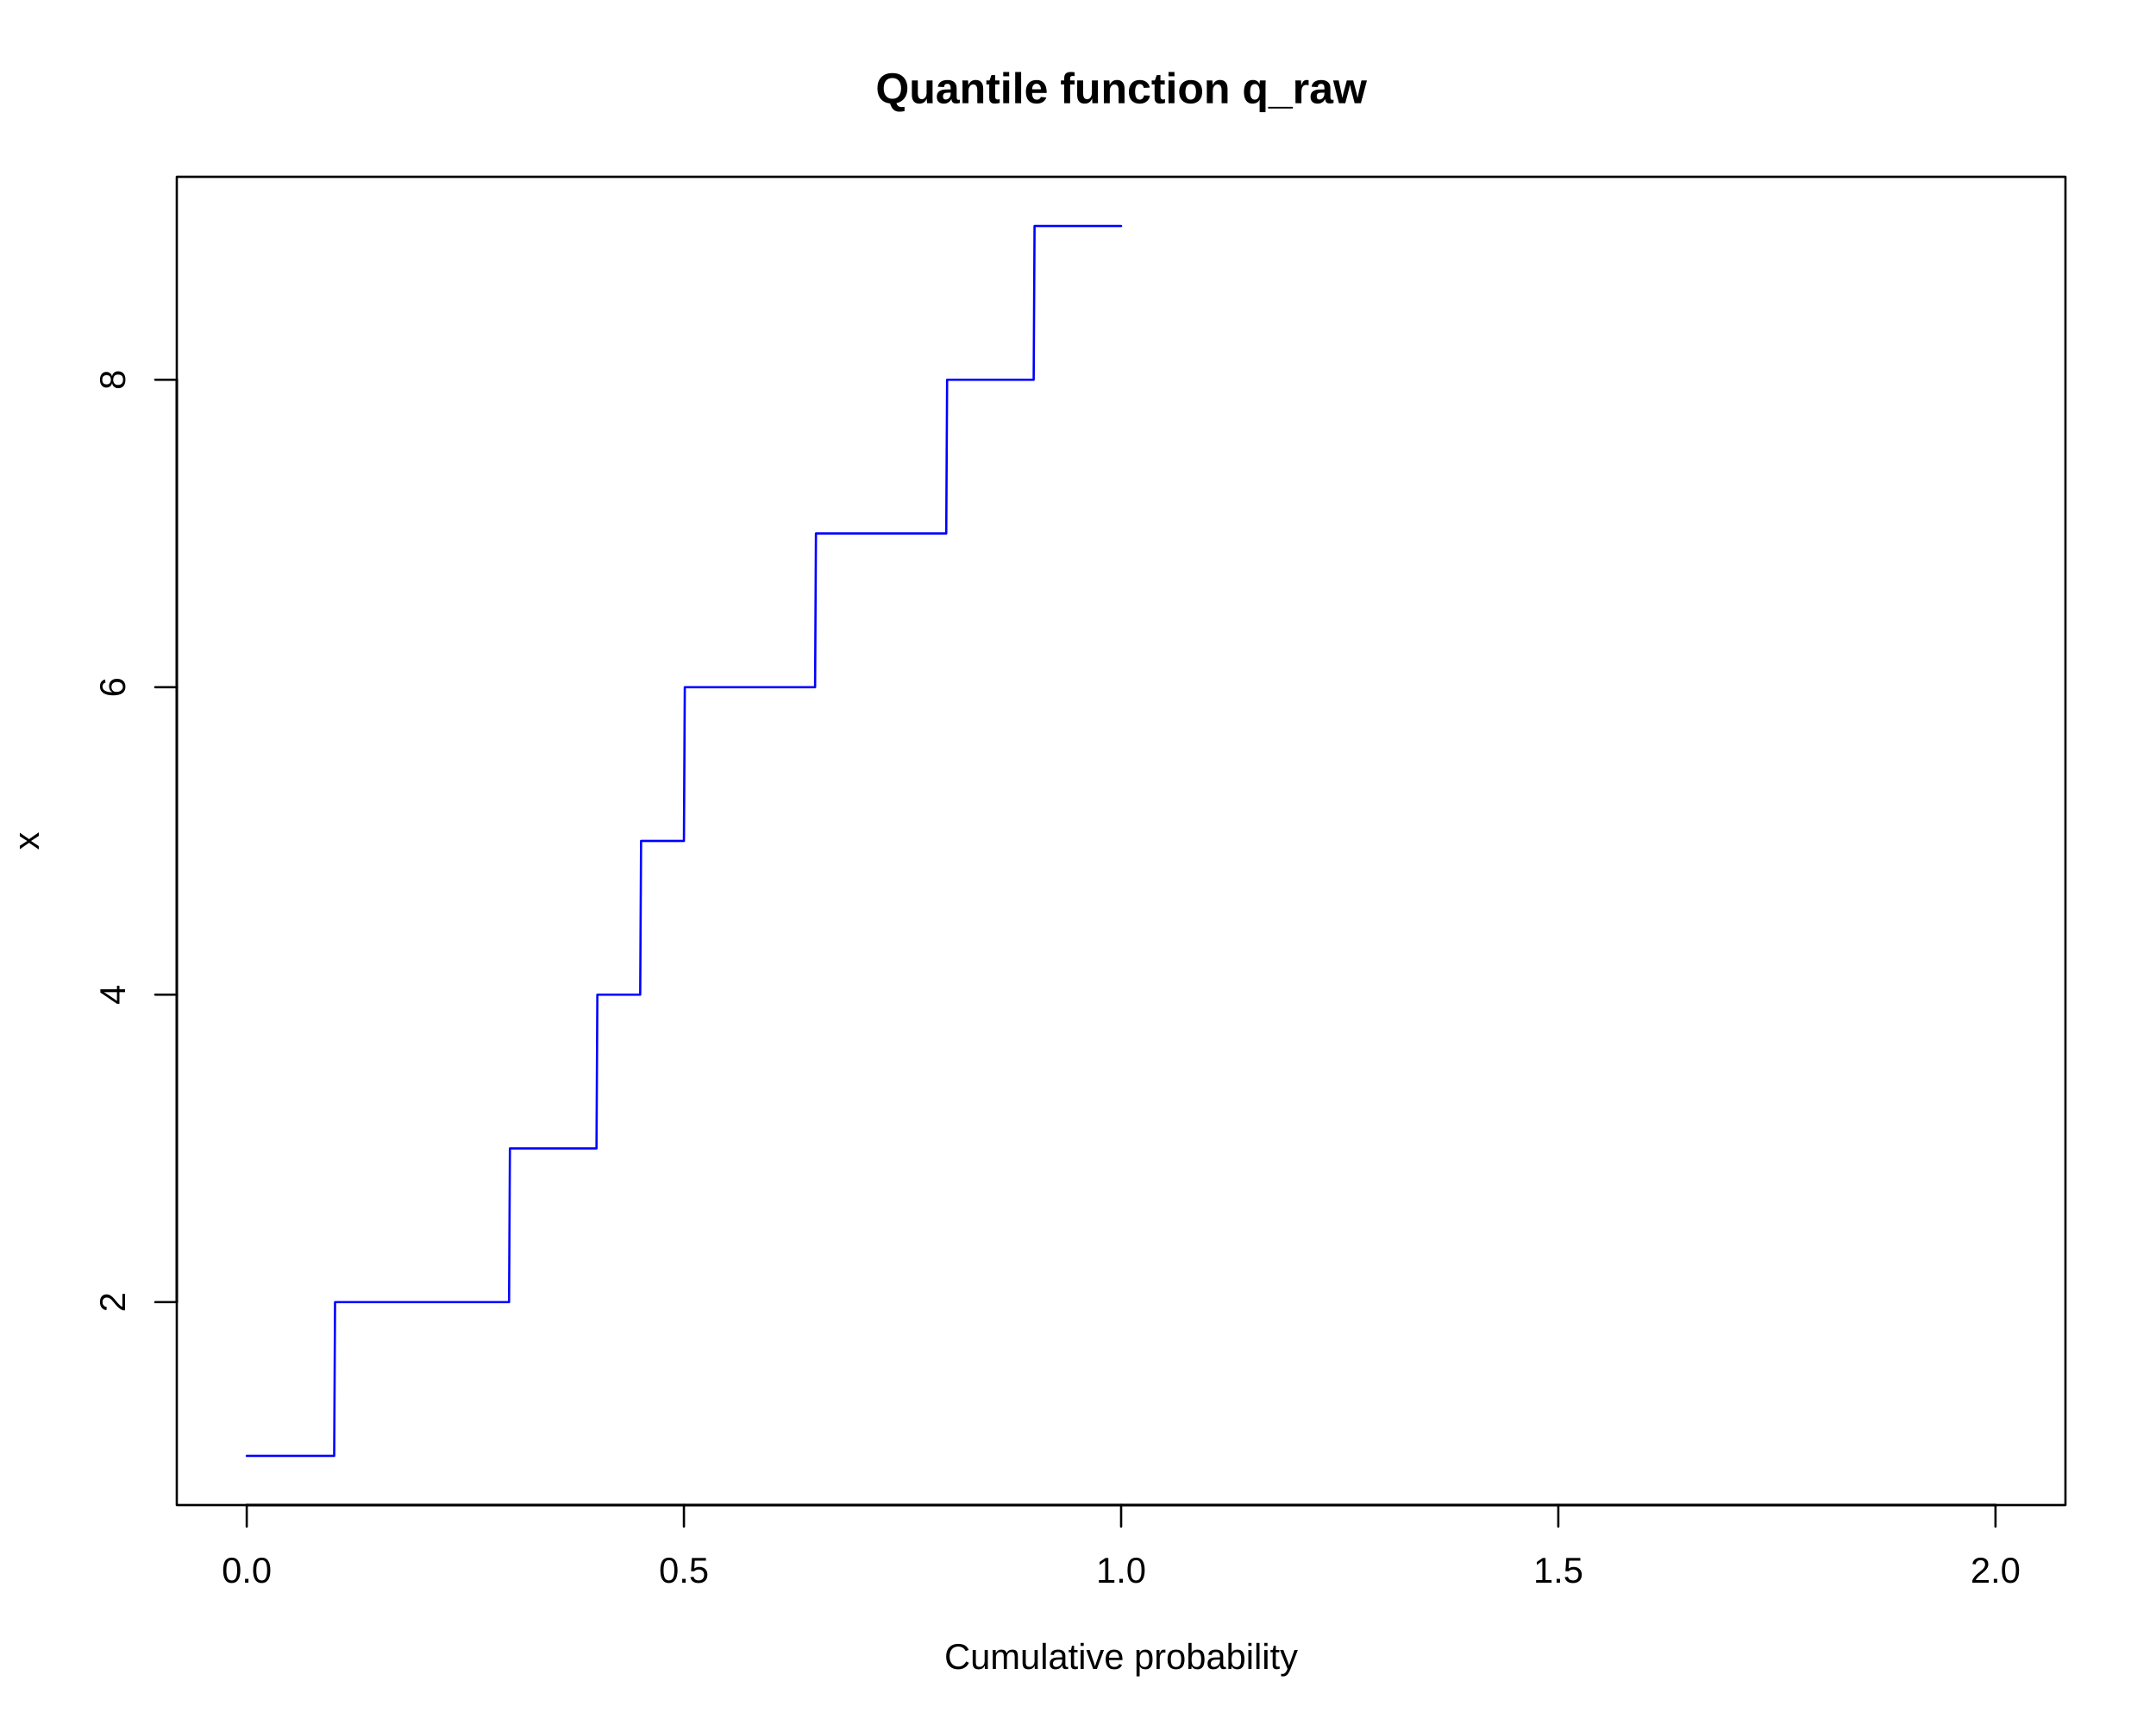
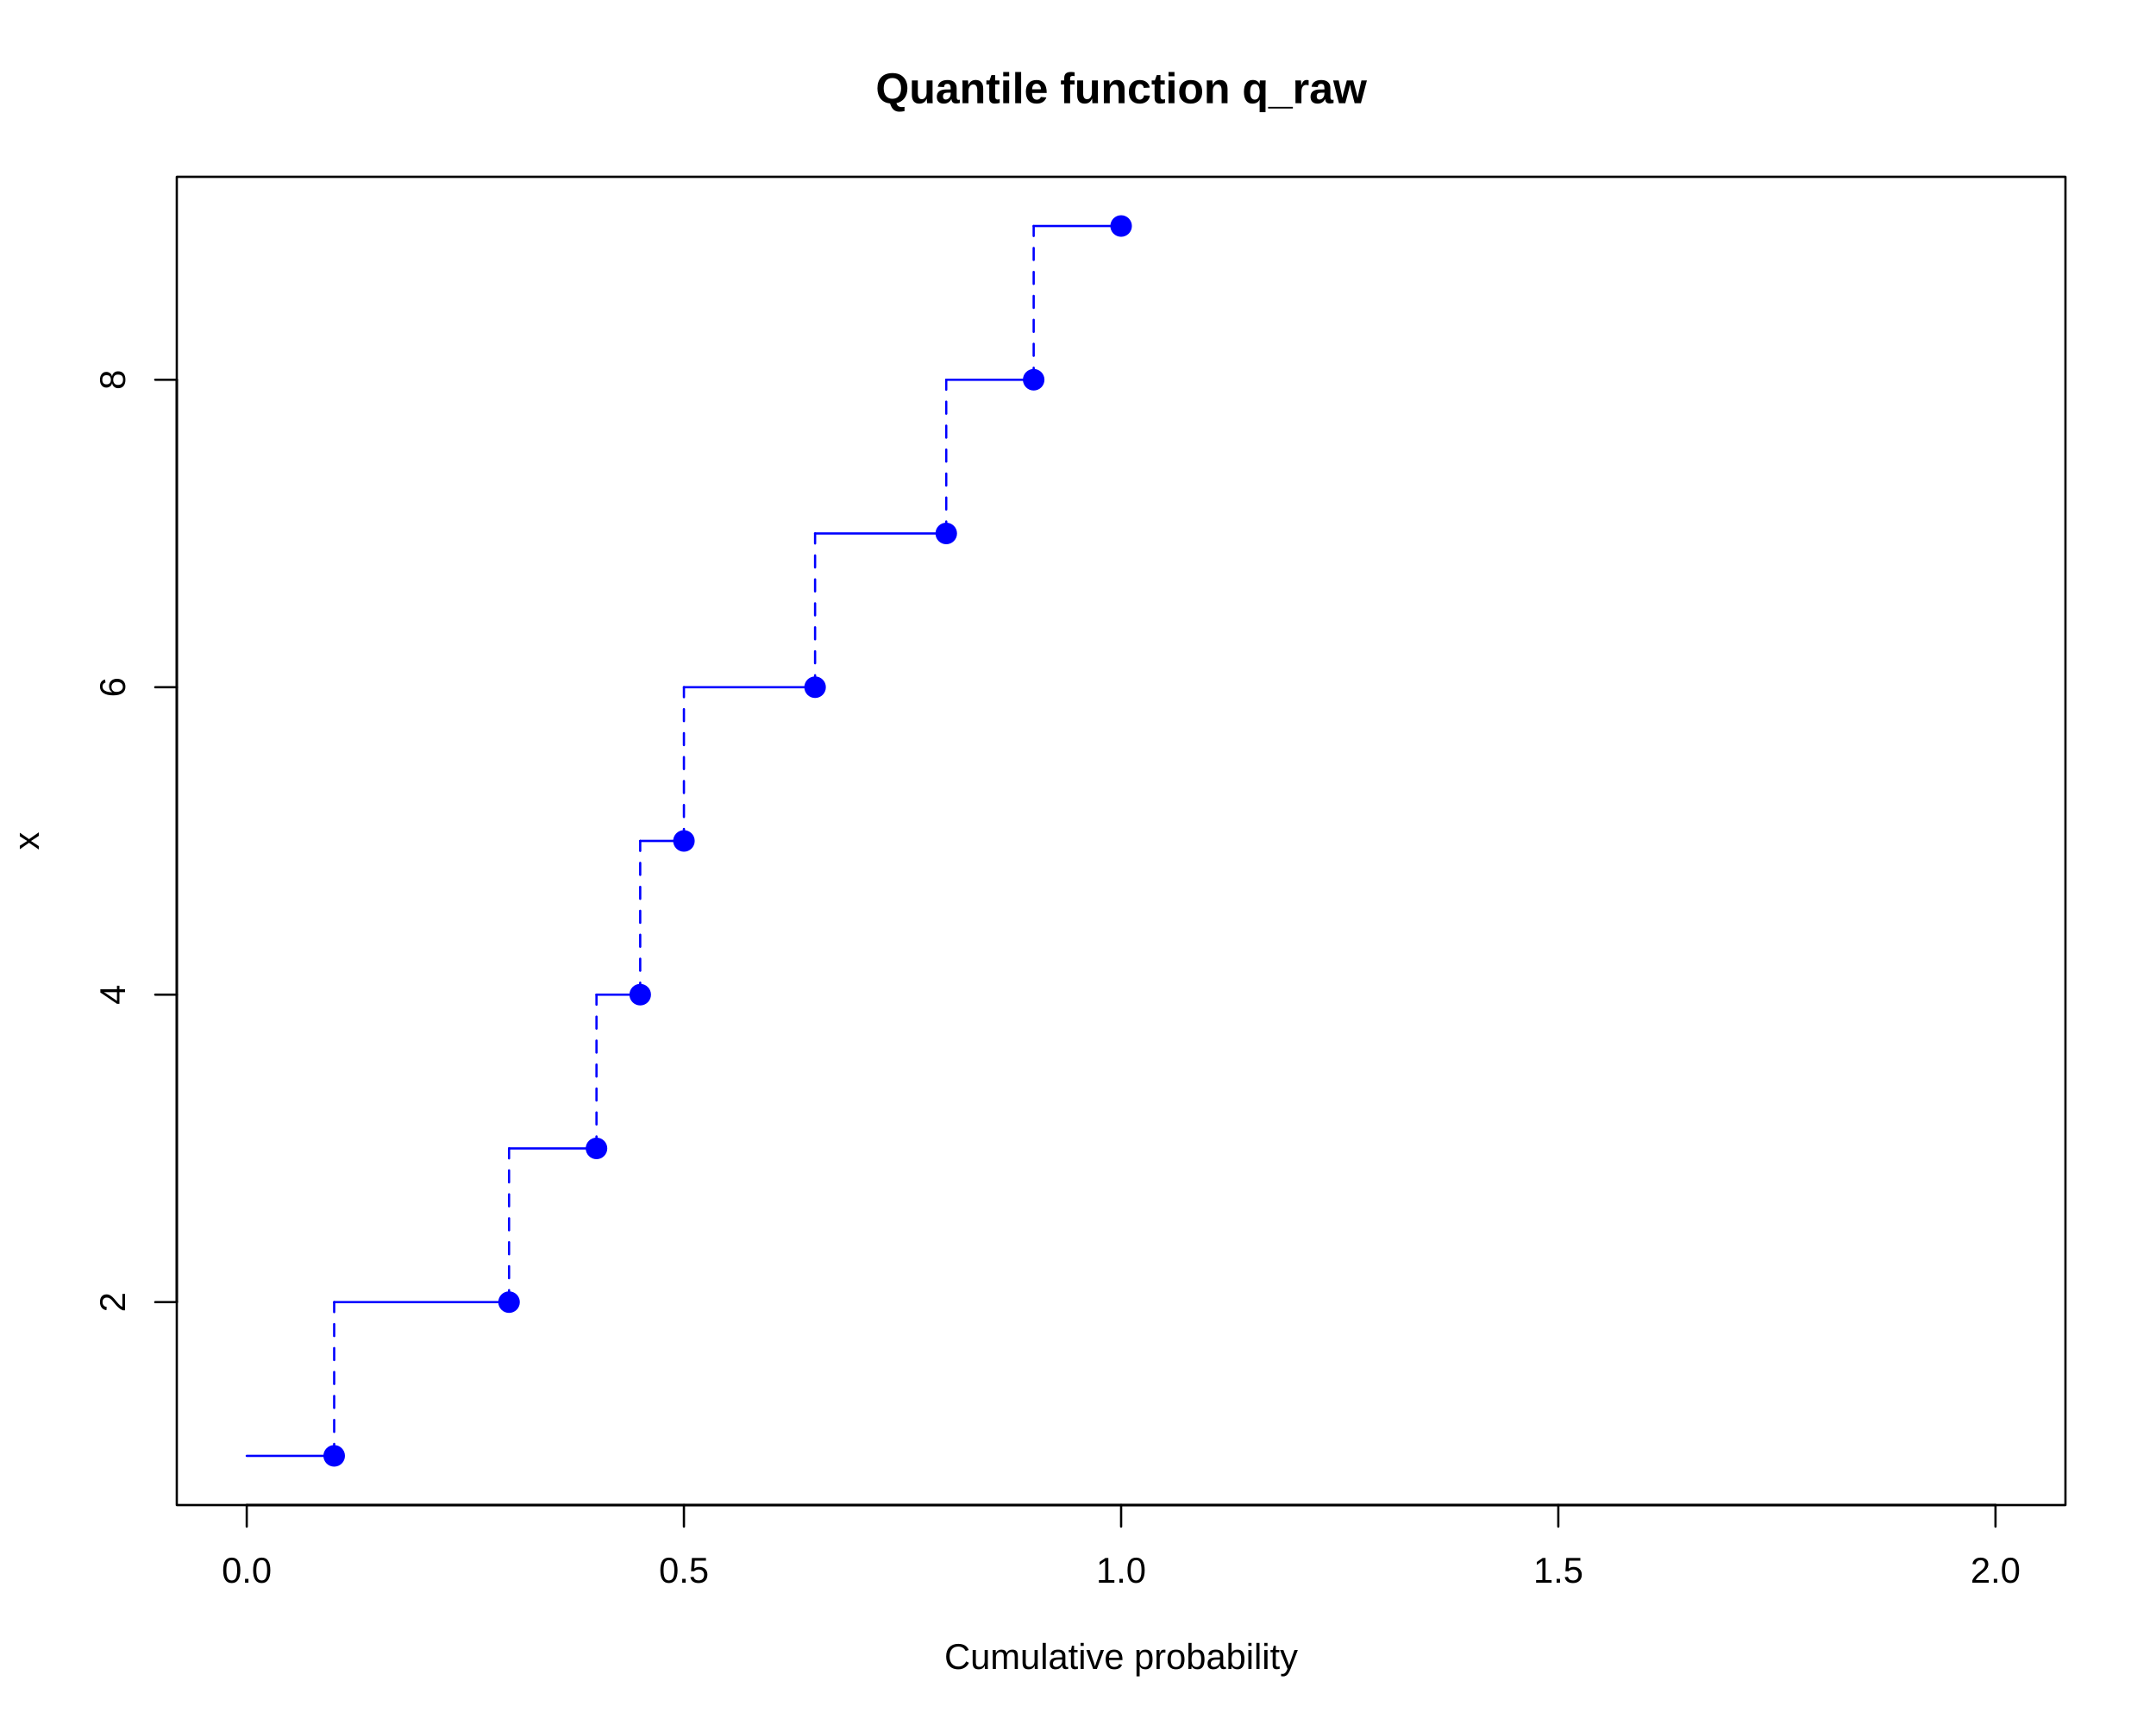
<svg xmlns="http://www.w3.org/2000/svg" viewBox="0 0 720.00 576.00">
  <defs>
    <style type="text/css">
    line, polyline, polygon, path, rect, circle {
      fill: none;
      stroke: #000000;
      stroke-linecap: round;
      stroke-linejoin: round;
      stroke-miterlimit: 10.00;
    }
  </style>
  </defs>
  <rect width="100%" height="100%" style="stroke: none; fill: #FFFFFF;" />
+   <line x1="82.40" y1="502.56" x2="666.40" y2="502.56" style="stroke-width: 0.75;" />
+   <line x1="82.40" y1="502.56" x2="82.40" y2="509.76" style="stroke-width: 0.75;" />
+   <line x1="228.40" y1="502.56" x2="228.40" y2="509.76" style="stroke-width: 0.75;" />
+   <line x1="374.40" y1="502.56" x2="374.40" y2="509.76" style="stroke-width: 0.75;" />
+   <line x1="520.40" y1="502.56" x2="520.40" y2="509.76" style="stroke-width: 0.75;" />
+   <line x1="666.40" y1="502.56" x2="666.40" y2="509.76" style="stroke-width: 0.75;" />
+   <text x="74.06" y="528.48" style="font-size: 12.00px; font-family: Liberation Sans;" textLength="16.67px" lengthAdjust="spacingAndGlyphs">0.0</text>
+   <text x="220.06" y="528.48" style="font-size: 12.00px; font-family: Liberation Sans;" textLength="16.67px" lengthAdjust="spacingAndGlyphs">0.5</text>
+   <text x="366.06" y="528.48" style="font-size: 12.00px; font-family: Liberation Sans;" textLength="16.67px" lengthAdjust="spacingAndGlyphs">1.0</text>
+   <text x="512.06" y="528.48" style="font-size: 12.00px; font-family: Liberation Sans;" textLength="16.67px" lengthAdjust="spacingAndGlyphs">1.5</text>
+   <text x="658.06" y="528.48" style="font-size: 12.00px; font-family: Liberation Sans;" textLength="16.67px" lengthAdjust="spacingAndGlyphs">2.0</text>
+   <line x1="59.04" y1="434.80" x2="59.04" y2="126.80" style="stroke-width: 0.75;" />
+   <line x1="59.04" y1="434.80" x2="51.84" y2="434.80" style="stroke-width: 0.75;" />
+   <line x1="59.04" y1="332.13" x2="51.84" y2="332.13" style="stroke-width: 0.75;" />
+   <line x1="59.04" y1="229.47" x2="51.84" y2="229.47" style="stroke-width: 0.75;" />
+   <line x1="59.04" y1="126.80" x2="51.84" y2="126.80" style="stroke-width: 0.75;" />
+   <text transform="translate(41.76,438.14) rotate(-90)" style="font-size: 12.00px; font-family: Liberation Sans;" textLength="6.67px" lengthAdjust="spacingAndGlyphs">2</text>
+   <text transform="translate(41.76,335.47) rotate(-90)" style="font-size: 12.00px; font-family: Liberation Sans;" textLength="6.67px" lengthAdjust="spacingAndGlyphs">4</text>
+   <text transform="translate(41.76,232.80) rotate(-90)" style="font-size: 12.00px; font-family: Liberation Sans;" textLength="6.67px" lengthAdjust="spacingAndGlyphs">6</text>
+   <text transform="translate(41.76,130.14) rotate(-90)" style="font-size: 12.00px; font-family: Liberation Sans;" textLength="6.67px" lengthAdjust="spacingAndGlyphs">8</text>
+   <polyline points="59.04,502.56 689.76,502.56 689.76,59.04 59.04,59.04 59.04,502.56 " style="stroke-width: 0.75;" />
+   <text x="292.43" y="34.47" style="font-size: 14.40px; font-weight: bold; font-family: Liberation Sans;" textLength="163.94px" lengthAdjust="spacingAndGlyphs">Quantile function q_raw</text>
+   <text x="315.37" y="557.28" style="font-size: 12.00px; font-family: Liberation Sans;" textLength="118.06px" lengthAdjust="spacingAndGlyphs">Cumulative probability</text>
+   <text transform="translate(12.96,283.80) rotate(-90)" style="font-size: 12.00px; font-family: Liberation Sans;" textLength="6.00px" lengthAdjust="spacingAndGlyphs">x</text>
  <defs>
    <clipPath id="cpNTkuMDR8Njg5Ljc2fDUwMi41Nnw1OS4wNA==">
      <rect x="59.04" y="59.04" width="630.72" height="443.52" />
    </clipPath>
  </defs>
-   <polyline points="82.40,486.13 82.69,486.13 82.98,486.13 83.28,486.13 83.57,486.13 83.86,486.13 84.15,486.13 84.44,486.13 84.74,486.13 85.03,486.13 85.32,486.13 85.61,486.13 85.90,486.13 86.20,486.13 86.49,486.13 86.78,486.13 87.07,486.13 87.36,486.13 87.66,486.13 87.95,486.13 88.24,486.13 88.53,486.13 88.82,486.13 89.12,486.13 89.41,486.13 89.70,486.13 89.99,486.13 90.28,486.13 90.58,486.13 90.87,486.13 91.16,486.13 91.45,486.13 91.74,486.13 92.04,486.13 92.33,486.13 92.62,486.13 92.91,486.13 93.20,486.13 93.50,486.13 93.79,486.13 94.08,486.13 94.37,486.13 94.66,486.13 94.96,486.13 95.25,486.13 95.54,486.13 95.83,486.13 96.12,486.13 96.42,486.13 96.71,486.13 97.00,486.13 97.29,486.13 97.58,486.13 97.88,486.13 98.17,486.13 98.46,486.13 98.75,486.13 99.04,486.13 99.34,486.13 99.63,486.13 99.92,486.13 100.21,486.13 100.50,486.13 100.80,486.13 101.09,486.13 101.38,486.13 101.67,486.13 101.96,486.13 102.26,486.13 102.55,486.13 102.84,486.13 103.13,486.13 103.42,486.13 103.72,486.13 104.01,486.13 104.30,486.13 104.59,486.13 104.88,486.13 105.18,486.13 105.47,486.13 105.76,486.13 106.05,486.13 106.34,486.13 106.64,486.13 106.93,486.13 107.22,486.13 107.51,486.13 107.80,486.13 108.10,486.13 108.39,486.13 108.68,486.13 108.97,486.13 109.26,486.13 109.56,486.13 109.85,486.13 110.14,486.13 110.43,486.13 110.72,486.13 111.02,486.13 111.31,486.13 111.60,486.13 111.89,434.80 112.18,434.80 112.48,434.80 112.77,434.80 113.06,434.80 113.35,434.80 113.64,434.80 113.94,434.80 114.23,434.80 114.52,434.80 114.81,434.80 115.10,434.80 115.40,434.80 115.69,434.80 115.98,434.80 116.27,434.80 116.56,434.80 116.86,434.80 117.15,434.80 117.44,434.80 117.73,434.80 118.02,434.80 118.32,434.80 118.61,434.80 118.90,434.80 119.19,434.80 119.48,434.80 119.78,434.80 120.07,434.80 120.36,434.80 120.65,434.80 120.94,434.80 121.24,434.80 121.53,434.80 121.82,434.80 122.11,434.80 122.40,434.80 122.70,434.80 122.99,434.80 123.28,434.80 123.57,434.80 123.86,434.80 124.16,434.80 124.45,434.80 124.74,434.80 125.03,434.80 125.32,434.80 125.62,434.80 125.91,434.80 126.20,434.80 126.49,434.80 126.78,434.80 127.08,434.80 127.37,434.80 127.66,434.80 127.95,434.80 128.24,434.80 128.54,434.80 128.83,434.80 129.12,434.80 129.41,434.80 129.70,434.80 130.00,434.80 130.29,434.80 130.58,434.80 130.87,434.80 131.16,434.80 131.46,434.80 131.75,434.80 132.04,434.80 132.33,434.80 132.62,434.80 132.92,434.80 133.21,434.80 133.50,434.80 133.79,434.80 134.08,434.80 134.38,434.80 134.67,434.80 134.96,434.80 135.25,434.80 135.54,434.80 135.84,434.80 136.13,434.80 136.42,434.80 136.71,434.80 137.00,434.80 137.30,434.80 137.59,434.80 137.88,434.80 138.17,434.80 138.46,434.80 138.76,434.80 139.05,434.80 139.34,434.80 139.63,434.80 139.92,434.80 140.22,434.80 140.51,434.80 140.80,434.80 141.09,434.80 141.38,434.80 141.68,434.80 141.97,434.80 142.26,434.80 142.55,434.80 142.84,434.80 143.14,434.80 143.43,434.80 143.72,434.80 144.01,434.80 144.30,434.80 144.60,434.80 144.89,434.80 145.18,434.80 145.47,434.80 145.76,434.80 146.06,434.80 146.35,434.80 146.64,434.80 146.93,434.80 147.22,434.80 147.52,434.80 147.81,434.80 148.10,434.80 148.39,434.80 148.68,434.80 148.98,434.80 149.27,434.80 149.56,434.80 149.85,434.80 150.14,434.80 150.44,434.80 150.73,434.80 151.02,434.80 151.31,434.80 151.60,434.80 151.90,434.80 152.19,434.80 152.48,434.80 152.77,434.80 153.06,434.80 153.36,434.80 153.65,434.80 153.94,434.80 154.23,434.80 154.52,434.80 154.82,434.80 155.11,434.80 155.40,434.80 155.69,434.80 155.98,434.80 156.28,434.80 156.57,434.80 156.86,434.80 157.15,434.80 157.44,434.80 157.74,434.80 158.03,434.80 158.32,434.80 158.61,434.80 158.90,434.80 159.20,434.80 159.49,434.80 159.78,434.80 160.07,434.80 160.36,434.80 160.66,434.80 160.95,434.80 161.24,434.80 161.53,434.80 161.82,434.80 162.12,434.80 162.41,434.80 162.70,434.80 162.99,434.80 163.28,434.80 163.58,434.80 163.87,434.80 164.16,434.80 164.45,434.80 164.74,434.80 165.04,434.80 165.33,434.80 165.62,434.80 165.91,434.80 166.20,434.80 166.50,434.80 166.79,434.80 167.08,434.80 167.37,434.80 167.66,434.80 167.96,434.80 168.25,434.80 168.54,434.80 168.83,434.80 169.12,434.80 169.42,434.80 169.71,434.80 170.00,434.80 170.29,383.47 170.58,383.47 170.88,383.47 171.17,383.47 171.46,383.47 171.75,383.47 172.04,383.47 172.34,383.47 172.63,383.47 172.92,383.47 173.21,383.47 173.50,383.47 173.80,383.47 174.09,383.47 174.38,383.47 174.67,383.47 174.96,383.47 175.26,383.47 175.55,383.47 175.84,383.47 176.13,383.47 176.42,383.47 176.72,383.47 177.01,383.47 177.30,383.47 177.59,383.47 177.88,383.47 178.18,383.47 178.47,383.47 178.76,383.47 179.05,383.47 179.34,383.47 179.64,383.47 179.93,383.47 180.22,383.47 180.51,383.47 180.80,383.47 181.10,383.47 181.39,383.47 181.68,383.47 181.97,383.47 182.26,383.47 182.56,383.47 182.85,383.47 183.14,383.47 183.43,383.47 183.72,383.47 184.02,383.47 184.31,383.47 184.60,383.47 184.89,383.47 185.18,383.47 185.48,383.47 185.77,383.47 186.06,383.47 186.35,383.47 186.64,383.47 186.94,383.47 187.23,383.47 187.52,383.47 187.81,383.47 188.10,383.47 188.40,383.47 188.69,383.47 188.98,383.47 189.27,383.47 189.56,383.47 189.86,383.47 190.15,383.47 190.44,383.47 190.73,383.47 191.02,383.47 191.32,383.47 191.61,383.47 191.90,383.47 192.19,383.47 192.48,383.47 192.78,383.47 193.07,383.47 193.36,383.47 193.65,383.47 193.94,383.47 194.24,383.47 194.53,383.47 194.82,383.47 195.11,383.47 195.40,383.47 195.70,383.47 195.99,383.47 196.28,383.47 196.57,383.47 196.86,383.47 197.16,383.47 197.45,383.47 197.74,383.47 198.03,383.47 198.32,383.47 198.62,383.47 198.91,383.47 199.20,383.47 199.49,332.13 199.78,332.13 200.08,332.13 200.37,332.13 200.66,332.13 200.95,332.13 201.24,332.13 201.54,332.13 201.83,332.13 202.12,332.13 202.41,332.13 202.70,332.13 203.00,332.13 203.29,332.13 203.58,332.13 203.87,332.13 204.16,332.13 204.46,332.13 204.75,332.13 205.04,332.13 205.33,332.13 205.62,332.13 205.92,332.13 206.21,332.13 206.50,332.13 206.79,332.13 207.08,332.13 207.38,332.13 207.67,332.13 207.96,332.13 208.25,332.13 208.54,332.13 208.84,332.13 209.13,332.13 209.42,332.13 209.71,332.13 210.00,332.13 210.30,332.13 210.59,332.13 210.88,332.13 211.17,332.13 211.46,332.13 211.76,332.13 212.05,332.13 212.34,332.13 212.63,332.13 212.92,332.13 213.22,332.13 213.51,332.13 213.80,332.13 214.09,280.80 214.38,280.80 214.68,280.80 214.97,280.80 215.26,280.80 215.55,280.80 215.84,280.80 216.14,280.80 216.43,280.80 216.72,280.80 217.01,280.80 217.30,280.80 217.60,280.80 217.89,280.80 218.18,280.80 218.47,280.80 218.76,280.80 219.06,280.80 219.35,280.80 219.64,280.80 219.93,280.80 220.22,280.80 220.52,280.80 220.81,280.80 221.10,280.80 221.39,280.80 221.68,280.80 221.98,280.80 222.27,280.80 222.56,280.80 222.85,280.80 223.14,280.80 223.44,280.80 223.73,280.80 224.02,280.80 224.31,280.80 224.60,280.80 224.90,280.80 225.19,280.80 225.48,280.80 225.77,280.80 226.06,280.80 226.36,280.80 226.65,280.80 226.94,280.80 227.23,280.80 227.52,280.80 227.82,280.80 228.11,280.80 228.40,280.80 228.69,229.47 228.98,229.47 229.28,229.47 229.57,229.47 229.86,229.47 230.15,229.47 230.44,229.47 230.74,229.47 231.03,229.47 231.32,229.47 231.61,229.47 231.90,229.47 232.20,229.47 232.49,229.47 232.78,229.47 233.07,229.47 233.36,229.47 233.66,229.47 233.95,229.47 234.24,229.47 234.53,229.47 234.82,229.47 235.12,229.47 235.41,229.47 235.70,229.47 235.99,229.47 236.28,229.47 236.58,229.47 236.87,229.47 237.16,229.47 237.45,229.47 237.74,229.47 238.04,229.47 238.33,229.47 238.62,229.47 238.91,229.47 239.20,229.47 239.50,229.47 239.79,229.47 240.08,229.47 240.37,229.47 240.66,229.47 240.96,229.47 241.25,229.47 241.54,229.47 241.83,229.47 242.12,229.47 242.42,229.47 242.71,229.47 243.00,229.47 243.29,229.47 243.58,229.47 243.88,229.47 244.17,229.47 244.46,229.47 244.75,229.47 245.04,229.47 245.34,229.47 245.63,229.47 245.92,229.47 246.21,229.47 246.50,229.47 246.80,229.47 247.09,229.47 247.38,229.47 247.67,229.47 247.96,229.47 248.26,229.47 248.55,229.47 248.84,229.47 249.13,229.47 249.42,229.47 249.72,229.47 250.01,229.47 250.30,229.47 250.59,229.47 250.88,229.47 251.18,229.47 251.47,229.47 251.76,229.47 252.05,229.47 252.34,229.47 252.64,229.47 252.93,229.47 253.22,229.47 253.51,229.47 253.80,229.47 254.10,229.47 254.39,229.47 254.68,229.47 254.97,229.47 255.26,229.47 255.56,229.47 255.85,229.47 256.14,229.47 256.43,229.47 256.72,229.47 257.02,229.47 257.31,229.47 257.60,229.47 257.89,229.47 258.18,229.47 258.48,229.47 258.77,229.47 259.06,229.47 259.35,229.47 259.64,229.47 259.94,229.47 260.23,229.47 260.52,229.47 260.81,229.47 261.10,229.47 261.40,229.47 261.69,229.47 261.98,229.47 262.27,229.47 262.56,229.47 262.86,229.47 263.15,229.47 263.44,229.47 263.73,229.47 264.02,229.47 264.32,229.47 264.61,229.47 264.90,229.47 265.19,229.47 265.48,229.47 265.78,229.47 266.07,229.47 266.36,229.47 266.65,229.47 266.94,229.47 267.24,229.47 267.53,229.47 267.82,229.47 268.11,229.47 268.40,229.47 268.70,229.47 268.99,229.47 269.28,229.47 269.57,229.47 269.86,229.47 270.16,229.47 270.45,229.47 270.74,229.47 271.03,229.47 271.32,229.47 271.62,229.47 271.91,229.47 272.20,229.47 272.49,178.13 272.78,178.13 273.08,178.13 273.37,178.13 273.66,178.13 273.95,178.13 274.24,178.13 274.54,178.13 274.83,178.13 275.12,178.13 275.41,178.13 275.70,178.13 276.00,178.13 276.29,178.13 276.58,178.13 276.87,178.13 277.16,178.13 277.46,178.13 277.75,178.13 278.04,178.13 278.33,178.13 278.62,178.13 278.92,178.13 279.21,178.13 279.50,178.13 279.79,178.13 280.08,178.13 280.38,178.13 280.67,178.13 280.96,178.13 281.25,178.13 281.54,178.13 281.84,178.13 282.13,178.13 282.42,178.13 282.71,178.13 283.00,178.13 283.30,178.13 283.59,178.13 283.88,178.13 284.17,178.13 284.46,178.13 284.76,178.13 285.05,178.13 285.34,178.13 285.63,178.13 285.92,178.13 286.22,178.13 286.51,178.13 286.80,178.13 287.09,178.13 287.38,178.13 287.68,178.13 287.97,178.13 288.26,178.13 288.55,178.13 288.84,178.13 289.14,178.13 289.43,178.13 289.72,178.13 290.01,178.13 290.30,178.13 290.60,178.13 290.89,178.13 291.18,178.13 291.47,178.13 291.76,178.13 292.06,178.13 292.35,178.13 292.64,178.13 292.93,178.13 293.22,178.13 293.52,178.13 293.81,178.13 294.10,178.13 294.39,178.13 294.68,178.13 294.98,178.13 295.27,178.13 295.56,178.13 295.85,178.13 296.14,178.13 296.44,178.13 296.73,178.13 297.02,178.13 297.31,178.13 297.60,178.13 297.90,178.13 298.19,178.13 298.48,178.13 298.77,178.13 299.06,178.13 299.36,178.13 299.65,178.13 299.94,178.13 300.23,178.13 300.52,178.13 300.82,178.13 301.11,178.13 301.40,178.13 301.69,178.13 301.98,178.13 302.28,178.13 302.57,178.13 302.86,178.13 303.15,178.13 303.44,178.13 303.74,178.13 304.03,178.13 304.32,178.13 304.61,178.13 304.90,178.13 305.20,178.13 305.49,178.13 305.78,178.13 306.07,178.13 306.36,178.13 306.66,178.13 306.95,178.13 307.24,178.13 307.53,178.13 307.82,178.13 308.12,178.13 308.41,178.13 308.70,178.13 308.99,178.13 309.28,178.13 309.58,178.13 309.87,178.13 310.16,178.13 310.45,178.13 310.74,178.13 311.04,178.13 311.33,178.13 311.62,178.13 311.91,178.13 312.20,178.13 312.50,178.13 312.79,178.13 313.08,178.13 313.37,178.13 313.66,178.13 313.96,178.13 314.25,178.13 314.54,178.13 314.83,178.13 315.12,178.13 315.42,178.13 315.71,178.13 316.00,178.13 316.29,126.80 316.58,126.80 316.88,126.80 317.17,126.80 317.46,126.80 317.75,126.80 318.04,126.80 318.34,126.80 318.63,126.80 318.92,126.80 319.21,126.80 319.50,126.80 319.80,126.80 320.09,126.80 320.38,126.80 320.67,126.80 320.96,126.80 321.26,126.80 321.55,126.80 321.84,126.80 322.13,126.80 322.42,126.80 322.72,126.80 323.01,126.80 323.30,126.80 323.59,126.80 323.88,126.80 324.18,126.80 324.47,126.80 324.76,126.80 325.05,126.80 325.34,126.80 325.64,126.80 325.93,126.80 326.22,126.80 326.51,126.80 326.80,126.80 327.10,126.80 327.39,126.80 327.68,126.80 327.97,126.80 328.26,126.80 328.56,126.80 328.85,126.80 329.14,126.80 329.43,126.80 329.72,126.80 330.02,126.80 330.31,126.80 330.60,126.80 330.89,126.80 331.18,126.80 331.48,126.80 331.77,126.80 332.06,126.80 332.35,126.80 332.64,126.80 332.94,126.80 333.23,126.80 333.52,126.80 333.81,126.80 334.10,126.80 334.40,126.80 334.69,126.80 334.98,126.80 335.27,126.80 335.56,126.80 335.86,126.80 336.15,126.80 336.44,126.80 336.73,126.80 337.02,126.80 337.32,126.80 337.61,126.80 337.90,126.80 338.19,126.80 338.48,126.80 338.78,126.80 339.07,126.80 339.36,126.80 339.65,126.80 339.94,126.80 340.24,126.80 340.53,126.80 340.82,126.80 341.11,126.80 341.40,126.80 341.70,126.80 341.99,126.80 342.28,126.80 342.57,126.80 342.86,126.80 343.16,126.80 343.45,126.80 343.74,126.80 344.03,126.80 344.32,126.80 344.62,126.80 344.91,126.80 345.20,126.80 345.49,75.47 345.78,75.47 346.08,75.47 346.37,75.47 346.66,75.47 346.95,75.47 347.24,75.47 347.54,75.47 347.83,75.47 348.12,75.47 348.41,75.47 348.70,75.47 349.00,75.47 349.29,75.47 349.58,75.47 349.87,75.47 350.16,75.47 350.46,75.47 350.75,75.47 351.04,75.47 351.33,75.47 351.62,75.47 351.92,75.47 352.21,75.47 352.50,75.47 352.79,75.47 353.08,75.47 353.38,75.47 353.67,75.47 353.96,75.47 354.25,75.47 354.54,75.47 354.84,75.47 355.13,75.47 355.42,75.47 355.71,75.47 356.00,75.47 356.30,75.47 356.59,75.47 356.88,75.47 357.17,75.47 357.46,75.47 357.76,75.47 358.05,75.47 358.34,75.47 358.63,75.47 358.92,75.47 359.22,75.47 359.51,75.47 359.80,75.47 360.09,75.47 360.38,75.47 360.68,75.47 360.97,75.47 361.26,75.47 361.55,75.47 361.84,75.47 362.14,75.47 362.43,75.47 362.72,75.47 363.01,75.47 363.30,75.47 363.60,75.47 363.89,75.47 364.18,75.47 364.47,75.47 364.76,75.47 365.06,75.47 365.35,75.47 365.64,75.47 365.93,75.47 366.22,75.47 366.52,75.47 366.81,75.47 367.10,75.47 367.39,75.47 367.68,75.47 367.98,75.47 368.27,75.47 368.56,75.47 368.85,75.47 369.14,75.47 369.44,75.47 369.73,75.47 370.02,75.47 370.31,75.47 370.60,75.47 370.90,75.47 371.19,75.47 371.48,75.47 371.77,75.47 372.06,75.47 372.36,75.47 372.65,75.47 372.94,75.47 373.23,75.47 373.52,75.47 373.82,75.47 374.11,75.47 374.40,75.47 " style="stroke-width: 0.75; stroke: #0000FF;" clip-path="url(#cpNTkuMDR8Njg5Ljc2fDUwMi41Nnw1OS4wNA==)" />
-   <defs>
-     <clipPath id="cpMC4wMHw3MjAuMDB8NTc2LjAwfDAuMDA=">
-       <rect x="0.00" y="0.00" width="720.00" height="576.00" />
-     </clipPath>
-   </defs>
-   <line x1="82.40" y1="502.56" x2="666.40" y2="502.56" style="stroke-width: 0.75;" clip-path="url(#cpMC4wMHw3MjAuMDB8NTc2LjAwfDAuMDA=)" />
-   <line x1="82.40" y1="502.56" x2="82.40" y2="509.76" style="stroke-width: 0.75;" clip-path="url(#cpMC4wMHw3MjAuMDB8NTc2LjAwfDAuMDA=)" />
-   <line x1="228.40" y1="502.56" x2="228.40" y2="509.76" style="stroke-width: 0.75;" clip-path="url(#cpMC4wMHw3MjAuMDB8NTc2LjAwfDAuMDA=)" />
-   <line x1="374.40" y1="502.56" x2="374.40" y2="509.76" style="stroke-width: 0.75;" clip-path="url(#cpMC4wMHw3MjAuMDB8NTc2LjAwfDAuMDA=)" />
-   <line x1="520.40" y1="502.56" x2="520.40" y2="509.76" style="stroke-width: 0.75;" clip-path="url(#cpMC4wMHw3MjAuMDB8NTc2LjAwfDAuMDA=)" />
-   <line x1="666.40" y1="502.56" x2="666.40" y2="509.76" style="stroke-width: 0.75;" clip-path="url(#cpMC4wMHw3MjAuMDB8NTc2LjAwfDAuMDA=)" />
-   <g clip-path="url(#cpMC4wMHw3MjAuMDB8NTc2LjAwfDAuMDA=)">
-     <text x="74.06" y="528.48" style="font-size: 12.00px; font-family: Liberation Sans;" textLength="16.67px" lengthAdjust="spacingAndGlyphs">0.0</text>
-   </g>
-   <g clip-path="url(#cpMC4wMHw3MjAuMDB8NTc2LjAwfDAuMDA=)">
-     <text x="220.06" y="528.48" style="font-size: 12.00px; font-family: Liberation Sans;" textLength="16.67px" lengthAdjust="spacingAndGlyphs">0.5</text>
-   </g>
-   <g clip-path="url(#cpMC4wMHw3MjAuMDB8NTc2LjAwfDAuMDA=)">
-     <text x="366.06" y="528.48" style="font-size: 12.00px; font-family: Liberation Sans;" textLength="16.67px" lengthAdjust="spacingAndGlyphs">1.0</text>
-   </g>
-   <g clip-path="url(#cpMC4wMHw3MjAuMDB8NTc2LjAwfDAuMDA=)">
-     <text x="512.06" y="528.48" style="font-size: 12.00px; font-family: Liberation Sans;" textLength="16.67px" lengthAdjust="spacingAndGlyphs">1.5</text>
-   </g>
-   <g clip-path="url(#cpMC4wMHw3MjAuMDB8NTc2LjAwfDAuMDA=)">
-     <text x="658.06" y="528.48" style="font-size: 12.00px; font-family: Liberation Sans;" textLength="16.67px" lengthAdjust="spacingAndGlyphs">2.0</text>
-   </g>
-   <line x1="59.04" y1="434.80" x2="59.04" y2="126.80" style="stroke-width: 0.75;" clip-path="url(#cpMC4wMHw3MjAuMDB8NTc2LjAwfDAuMDA=)" />
-   <line x1="59.04" y1="434.80" x2="51.84" y2="434.80" style="stroke-width: 0.75;" clip-path="url(#cpMC4wMHw3MjAuMDB8NTc2LjAwfDAuMDA=)" />
-   <line x1="59.04" y1="332.13" x2="51.84" y2="332.13" style="stroke-width: 0.75;" clip-path="url(#cpMC4wMHw3MjAuMDB8NTc2LjAwfDAuMDA=)" />
-   <line x1="59.04" y1="229.47" x2="51.84" y2="229.47" style="stroke-width: 0.75;" clip-path="url(#cpMC4wMHw3MjAuMDB8NTc2LjAwfDAuMDA=)" />
-   <line x1="59.04" y1="126.80" x2="51.84" y2="126.80" style="stroke-width: 0.75;" clip-path="url(#cpMC4wMHw3MjAuMDB8NTc2LjAwfDAuMDA=)" />
-   <g clip-path="url(#cpMC4wMHw3MjAuMDB8NTc2LjAwfDAuMDA=)">
-     <text transform="translate(41.76,438.14) rotate(-90)" style="font-size: 12.00px; font-family: Liberation Sans;" textLength="6.67px" lengthAdjust="spacingAndGlyphs">2</text>
-   </g>
-   <g clip-path="url(#cpMC4wMHw3MjAuMDB8NTc2LjAwfDAuMDA=)">
-     <text transform="translate(41.76,335.47) rotate(-90)" style="font-size: 12.00px; font-family: Liberation Sans;" textLength="6.67px" lengthAdjust="spacingAndGlyphs">4</text>
-   </g>
-   <g clip-path="url(#cpMC4wMHw3MjAuMDB8NTc2LjAwfDAuMDA=)">
-     <text transform="translate(41.76,232.80) rotate(-90)" style="font-size: 12.00px; font-family: Liberation Sans;" textLength="6.67px" lengthAdjust="spacingAndGlyphs">6</text>
-   </g>
-   <g clip-path="url(#cpMC4wMHw3MjAuMDB8NTc2LjAwfDAuMDA=)">
-     <text transform="translate(41.76,130.14) rotate(-90)" style="font-size: 12.00px; font-family: Liberation Sans;" textLength="6.67px" lengthAdjust="spacingAndGlyphs">8</text>
-   </g>
-   <polyline points="59.04,502.56 689.76,502.56 689.76,59.04 59.04,59.04 59.04,502.56 " style="stroke-width: 0.75;" clip-path="url(#cpMC4wMHw3MjAuMDB8NTc2LjAwfDAuMDA=)" />
-   <g clip-path="url(#cpMC4wMHw3MjAuMDB8NTc2LjAwfDAuMDA=)">
-     <text x="292.43" y="34.47" style="font-size: 14.40px; font-weight: bold; font-family: Liberation Sans;" textLength="163.94px" lengthAdjust="spacingAndGlyphs">Quantile function q_raw</text>
-   </g>
-   <g clip-path="url(#cpMC4wMHw3MjAuMDB8NTc2LjAwfDAuMDA=)">
-     <text x="315.37" y="557.28" style="font-size: 12.00px; font-family: Liberation Sans;" textLength="118.06px" lengthAdjust="spacingAndGlyphs">Cumulative probability</text>
-   </g>
-   <g clip-path="url(#cpMC4wMHw3MjAuMDB8NTc2LjAwfDAuMDA=)">
-     <text transform="translate(12.96,283.80) rotate(-90)" style="font-size: 12.00px; font-family: Liberation Sans;" textLength="6.00px" lengthAdjust="spacingAndGlyphs">x</text>
-   </g>
+   <line x1="111.60" y1="486.13" x2="111.60" y2="434.80" style="stroke-width: 0.75; stroke: #0000FF; stroke-dasharray: 4.00,4.00;" clip-path="url(#cpNTkuMDR8Njg5Ljc2fDUwMi41Nnw1OS4wNA==)" />
+   <line x1="170.00" y1="434.80" x2="170.00" y2="383.47" style="stroke-width: 0.75; stroke: #0000FF; stroke-dasharray: 4.00,4.00;" clip-path="url(#cpNTkuMDR8Njg5Ljc2fDUwMi41Nnw1OS4wNA==)" />
+   <line x1="199.20" y1="383.47" x2="199.20" y2="332.13" style="stroke-width: 0.75; stroke: #0000FF; stroke-dasharray: 4.00,4.00;" clip-path="url(#cpNTkuMDR8Njg5Ljc2fDUwMi41Nnw1OS4wNA==)" />
+   <line x1="213.80" y1="332.13" x2="213.80" y2="280.80" style="stroke-width: 0.75; stroke: #0000FF; stroke-dasharray: 4.00,4.00;" clip-path="url(#cpNTkuMDR8Njg5Ljc2fDUwMi41Nnw1OS4wNA==)" />
+   <line x1="228.40" y1="280.80" x2="228.40" y2="229.47" style="stroke-width: 0.75; stroke: #0000FF; stroke-dasharray: 4.00,4.00;" clip-path="url(#cpNTkuMDR8Njg5Ljc2fDUwMi41Nnw1OS4wNA==)" />
+   <line x1="272.20" y1="229.47" x2="272.20" y2="178.13" style="stroke-width: 0.75; stroke: #0000FF; stroke-dasharray: 4.00,4.00;" clip-path="url(#cpNTkuMDR8Njg5Ljc2fDUwMi41Nnw1OS4wNA==)" />
+   <line x1="316.00" y1="178.13" x2="316.00" y2="126.80" style="stroke-width: 0.75; stroke: #0000FF; stroke-dasharray: 4.00,4.00;" clip-path="url(#cpNTkuMDR8Njg5Ljc2fDUwMi41Nnw1OS4wNA==)" />
+   <line x1="345.20" y1="126.80" x2="345.20" y2="75.47" style="stroke-width: 0.75; stroke: #0000FF; stroke-dasharray: 4.00,4.00;" clip-path="url(#cpNTkuMDR8Njg5Ljc2fDUwMi41Nnw1OS4wNA==)" />
+   <line x1="82.40" y1="486.13" x2="111.60" y2="486.13" style="stroke-width: 0.75; stroke: #0000FF;" clip-path="url(#cpNTkuMDR8Njg5Ljc2fDUwMi41Nnw1OS4wNA==)" />
+   <line x1="111.60" y1="434.80" x2="170.00" y2="434.80" style="stroke-width: 0.75; stroke: #0000FF;" clip-path="url(#cpNTkuMDR8Njg5Ljc2fDUwMi41Nnw1OS4wNA==)" />
+   <line x1="170.00" y1="383.47" x2="199.20" y2="383.47" style="stroke-width: 0.75; stroke: #0000FF;" clip-path="url(#cpNTkuMDR8Njg5Ljc2fDUwMi41Nnw1OS4wNA==)" />
+   <line x1="199.20" y1="332.13" x2="213.80" y2="332.13" style="stroke-width: 0.75; stroke: #0000FF;" clip-path="url(#cpNTkuMDR8Njg5Ljc2fDUwMi41Nnw1OS4wNA==)" />
+   <line x1="213.80" y1="280.80" x2="228.40" y2="280.80" style="stroke-width: 0.75; stroke: #0000FF;" clip-path="url(#cpNTkuMDR8Njg5Ljc2fDUwMi41Nnw1OS4wNA==)" />
+   <line x1="228.40" y1="229.47" x2="272.20" y2="229.47" style="stroke-width: 0.75; stroke: #0000FF;" clip-path="url(#cpNTkuMDR8Njg5Ljc2fDUwMi41Nnw1OS4wNA==)" />
+   <line x1="272.20" y1="178.13" x2="316.00" y2="178.13" style="stroke-width: 0.75; stroke: #0000FF;" clip-path="url(#cpNTkuMDR8Njg5Ljc2fDUwMi41Nnw1OS4wNA==)" />
+   <line x1="316.00" y1="126.80" x2="345.20" y2="126.80" style="stroke-width: 0.75; stroke: #0000FF;" clip-path="url(#cpNTkuMDR8Njg5Ljc2fDUwMi41Nnw1OS4wNA==)" />
+   <line x1="345.20" y1="75.47" x2="374.40" y2="75.47" style="stroke-width: 0.75; stroke: #0000FF;" clip-path="url(#cpNTkuMDR8Njg5Ljc2fDUwMi41Nnw1OS4wNA==)" />
+   <circle cx="111.60" cy="486.13" r="2.70pt" style="stroke-width: 0.75; stroke: none; fill: #0000FF;" clip-path="url(#cpNTkuMDR8Njg5Ljc2fDUwMi41Nnw1OS4wNA==)" />
+   <circle cx="170.00" cy="434.80" r="2.70pt" style="stroke-width: 0.75; stroke: none; fill: #0000FF;" clip-path="url(#cpNTkuMDR8Njg5Ljc2fDUwMi41Nnw1OS4wNA==)" />
+   <circle cx="199.20" cy="383.47" r="2.70pt" style="stroke-width: 0.75; stroke: none; fill: #0000FF;" clip-path="url(#cpNTkuMDR8Njg5Ljc2fDUwMi41Nnw1OS4wNA==)" />
+   <circle cx="213.80" cy="332.13" r="2.70pt" style="stroke-width: 0.75; stroke: none; fill: #0000FF;" clip-path="url(#cpNTkuMDR8Njg5Ljc2fDUwMi41Nnw1OS4wNA==)" />
+   <circle cx="228.40" cy="280.80" r="2.70pt" style="stroke-width: 0.75; stroke: none; fill: #0000FF;" clip-path="url(#cpNTkuMDR8Njg5Ljc2fDUwMi41Nnw1OS4wNA==)" />
+   <circle cx="272.20" cy="229.47" r="2.70pt" style="stroke-width: 0.75; stroke: none; fill: #0000FF;" clip-path="url(#cpNTkuMDR8Njg5Ljc2fDUwMi41Nnw1OS4wNA==)" />
+   <circle cx="316.00" cy="178.13" r="2.70pt" style="stroke-width: 0.75; stroke: none; fill: #0000FF;" clip-path="url(#cpNTkuMDR8Njg5Ljc2fDUwMi41Nnw1OS4wNA==)" />
+   <circle cx="345.20" cy="126.80" r="2.70pt" style="stroke-width: 0.75; stroke: none; fill: #0000FF;" clip-path="url(#cpNTkuMDR8Njg5Ljc2fDUwMi41Nnw1OS4wNA==)" />
+   <circle cx="374.40" cy="75.47" r="2.70pt" style="stroke-width: 0.75; stroke: none; fill: #0000FF;" clip-path="url(#cpNTkuMDR8Njg5Ljc2fDUwMi41Nnw1OS4wNA==)" />
</svg>
